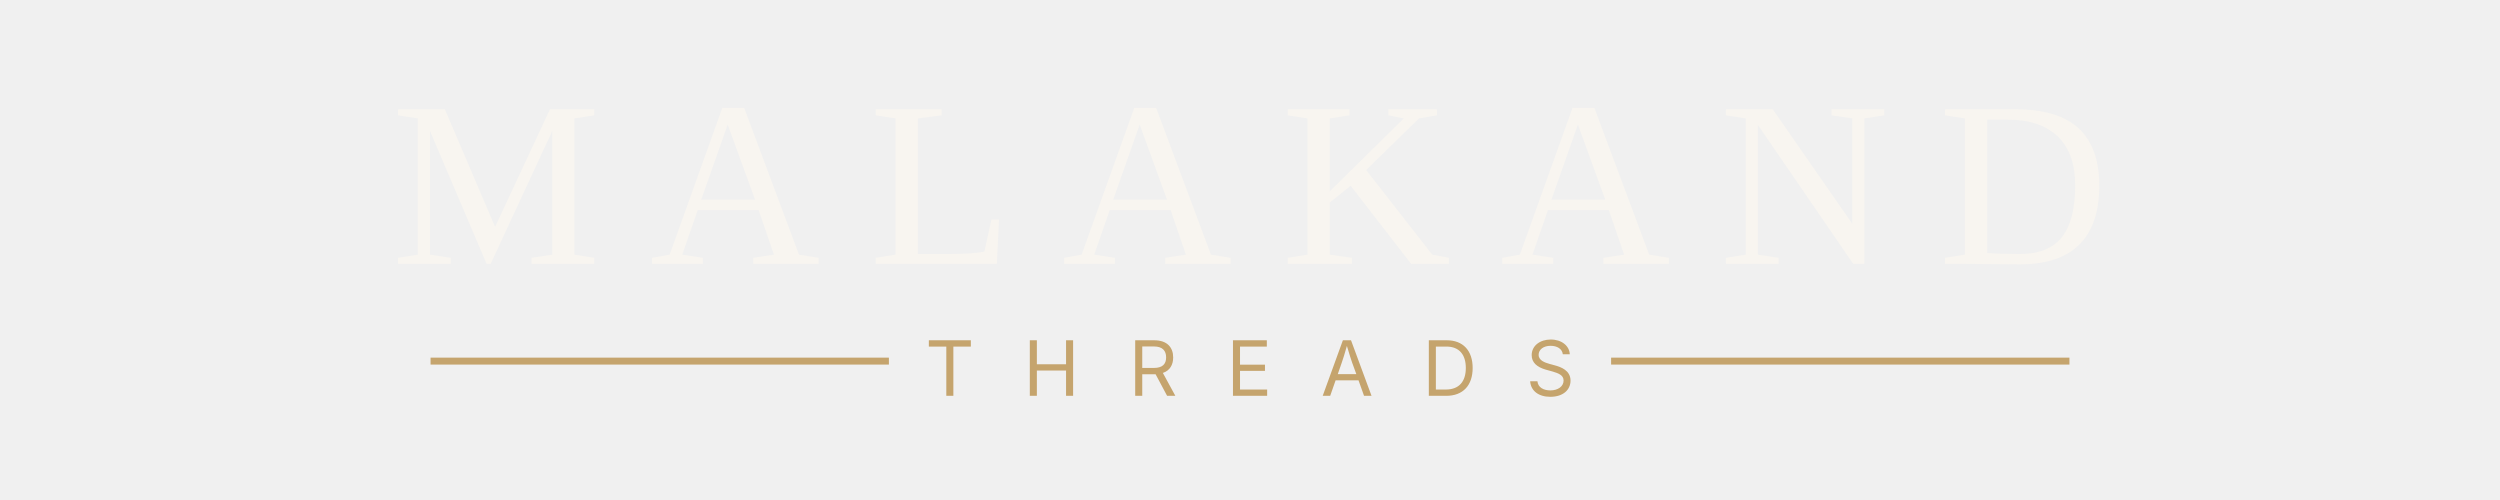
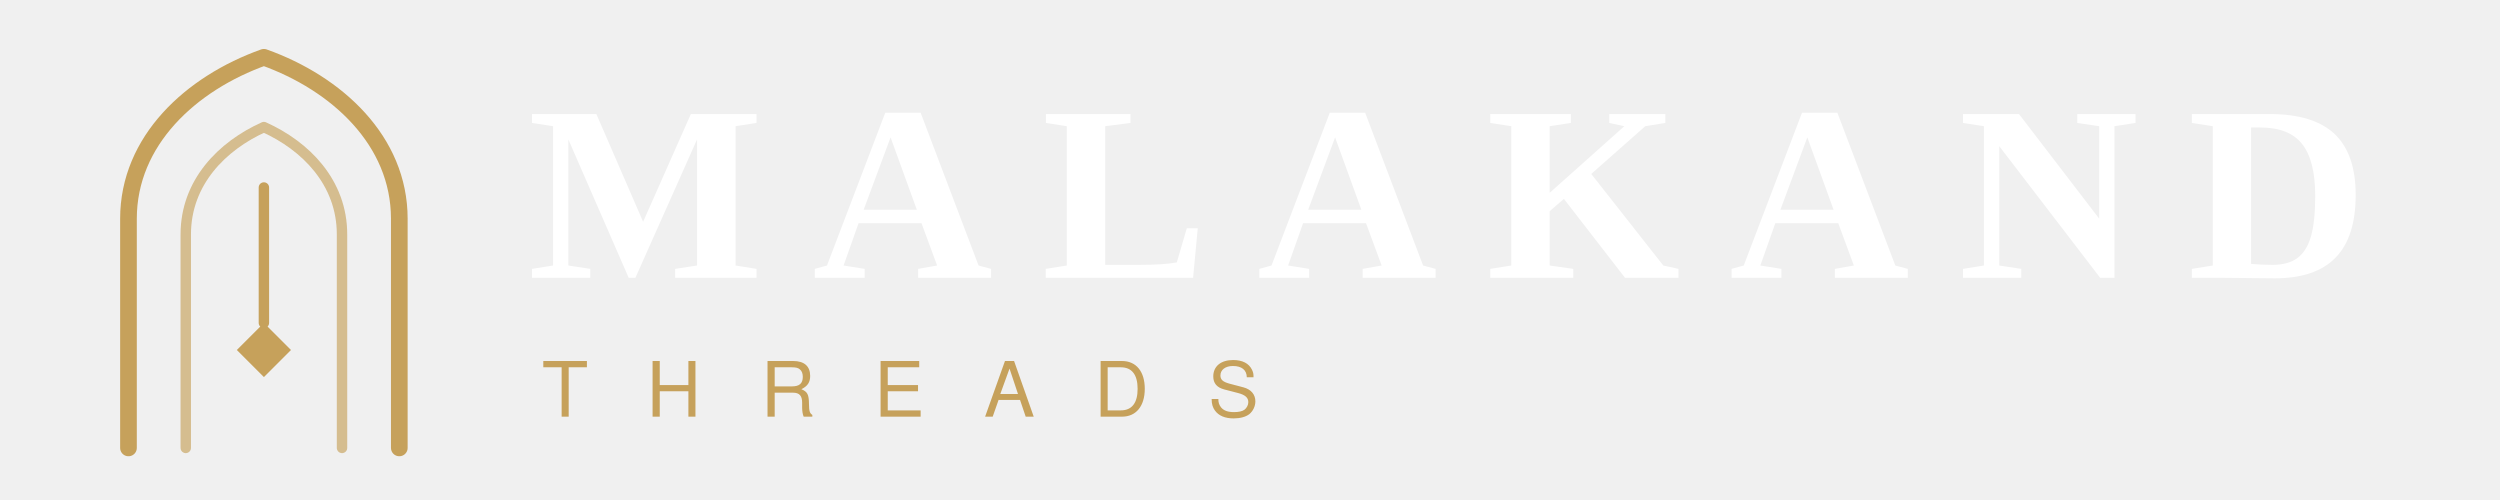
<svg xmlns="http://www.w3.org/2000/svg" width="360" height="72" viewBox="0 0 360 72" role="img" aria-label="MALAKAND THREADS">
-   <text x="180" y="38" text-anchor="middle" font-family="'Playfair Display', Georgia, 'Times New Roman', serif" font-size="34" letter-spacing="7" fill="#F8F5F0">MALAKAND</text>
-   <line x1="62" y1="52" x2="128" y2="52" stroke="#C5A46D" stroke-width="1" />
-   <line x1="232" y1="52" x2="298" y2="52" stroke="#C5A46D" stroke-width="1" />
-   <text x="180" y="57" text-anchor="middle" font-family="Inter, Helvetica, Arial, sans-serif" font-size="11" letter-spacing="7" fill="#C5A46D">THREADS</text>
+   <g transform="translate(14 6) scale(1.5)" fill="none" stroke="#C6A15B" stroke-linecap="round" stroke-linejoin="round">
+     <path d="M3 39V17C3 9.5 9 4 16 1.5 23 4 29 9.5 29 17v22" stroke-width="1.6" />
+     <path d="M8.5 39V18.5C8.5 13.5 12 10 16 8.2c4 1.8 7.5 5.3 7.5 10.3V39" stroke-width="1" opacity="0.65" />
+     <path d="M16 14v13" stroke-width="1" />
+     <path d="M16 27l2.6 2.6L16 32.2l-2.6-2.6z" fill="#C6A15B" stroke="none" />
+   </g>
+   <text x="76" y="40" font-family="'Cormorant Garamond', Georgia, 'Times New Roman', serif" font-weight="600" font-size="36" letter-spacing="7" fill="#FFFFFF">MALAKAND</text>
+   <text x="78" y="60" font-family="Jost, Helvetica, Arial, sans-serif" font-size="11" letter-spacing="8.5" fill="#C6A15B">THREADS</text>
</svg>
